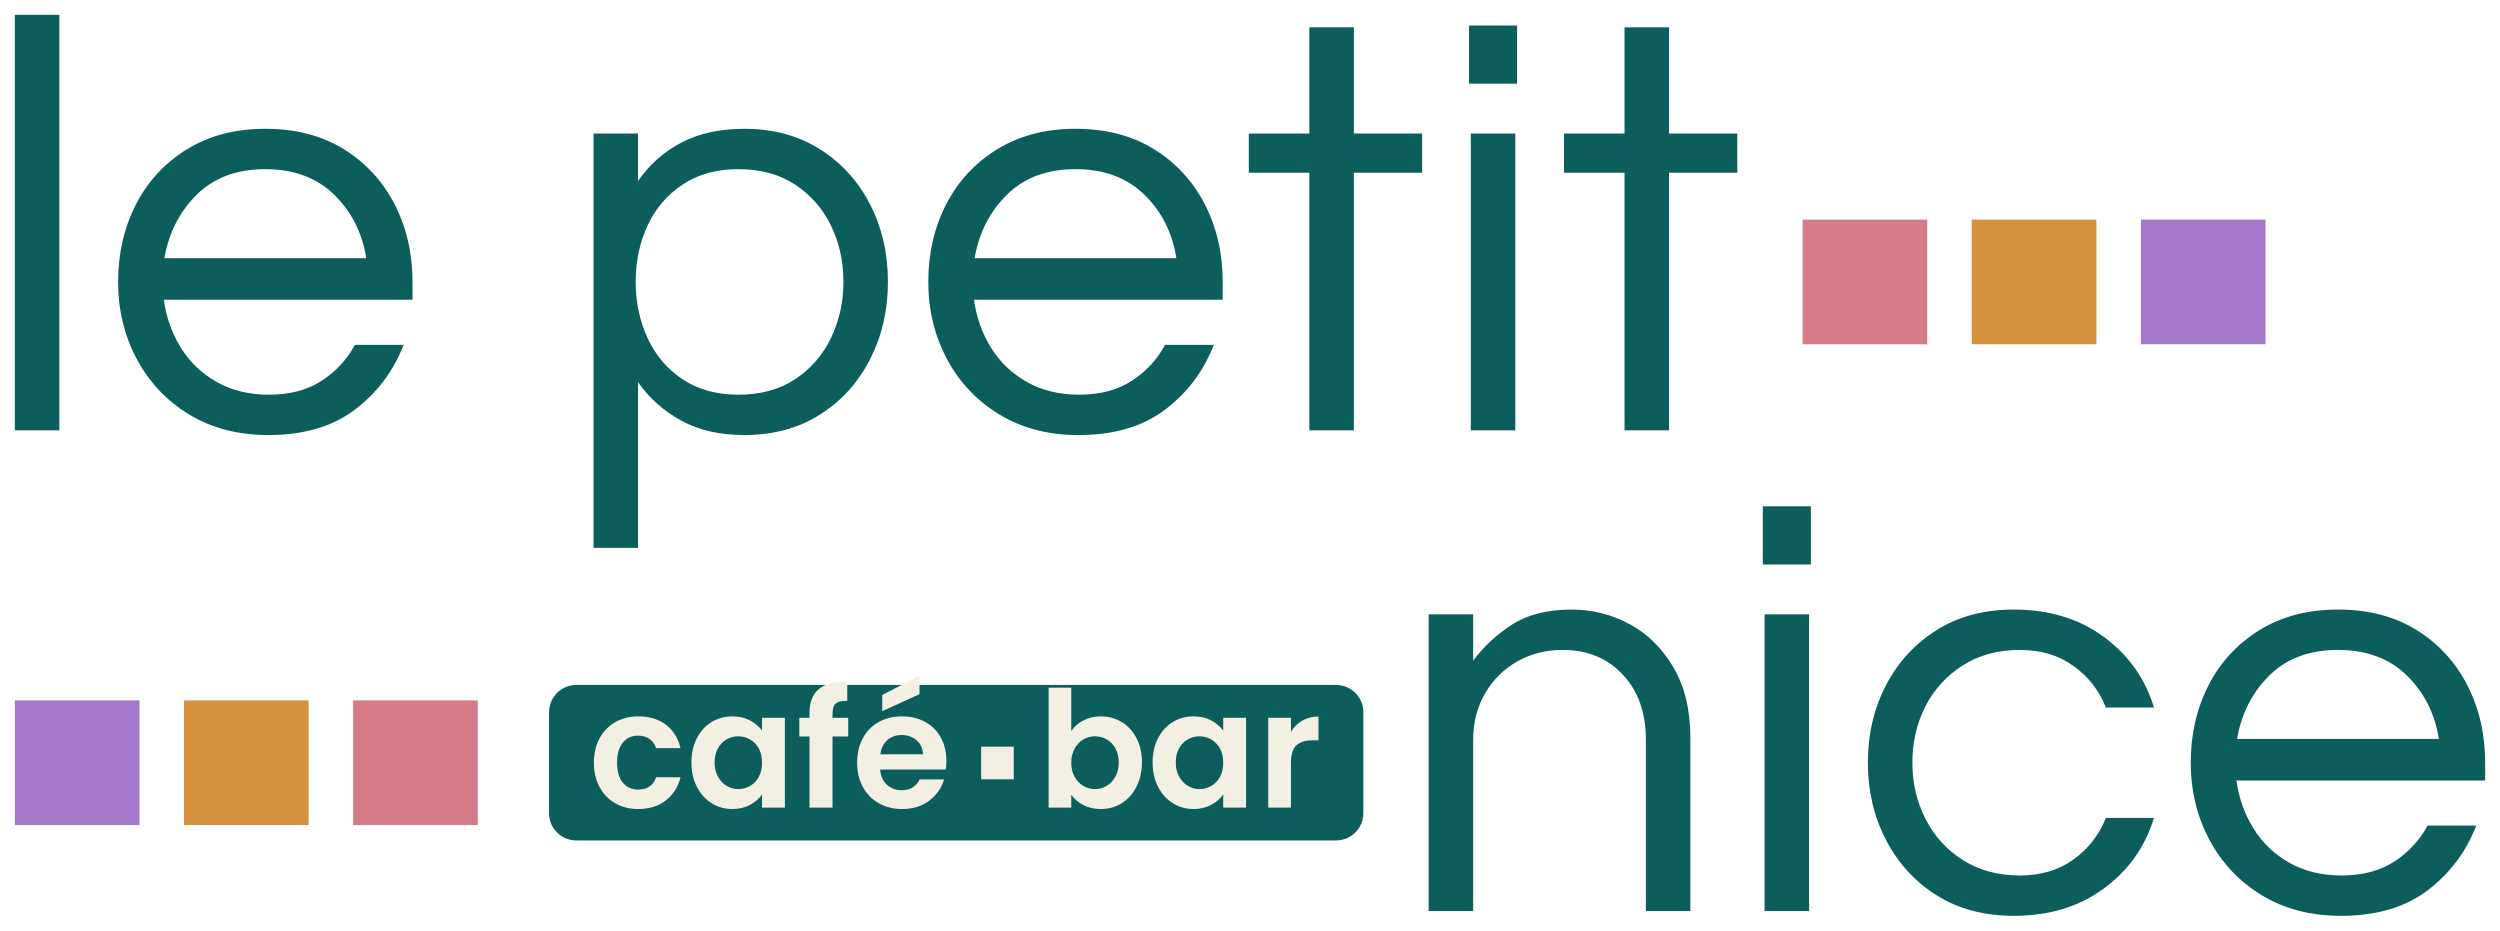
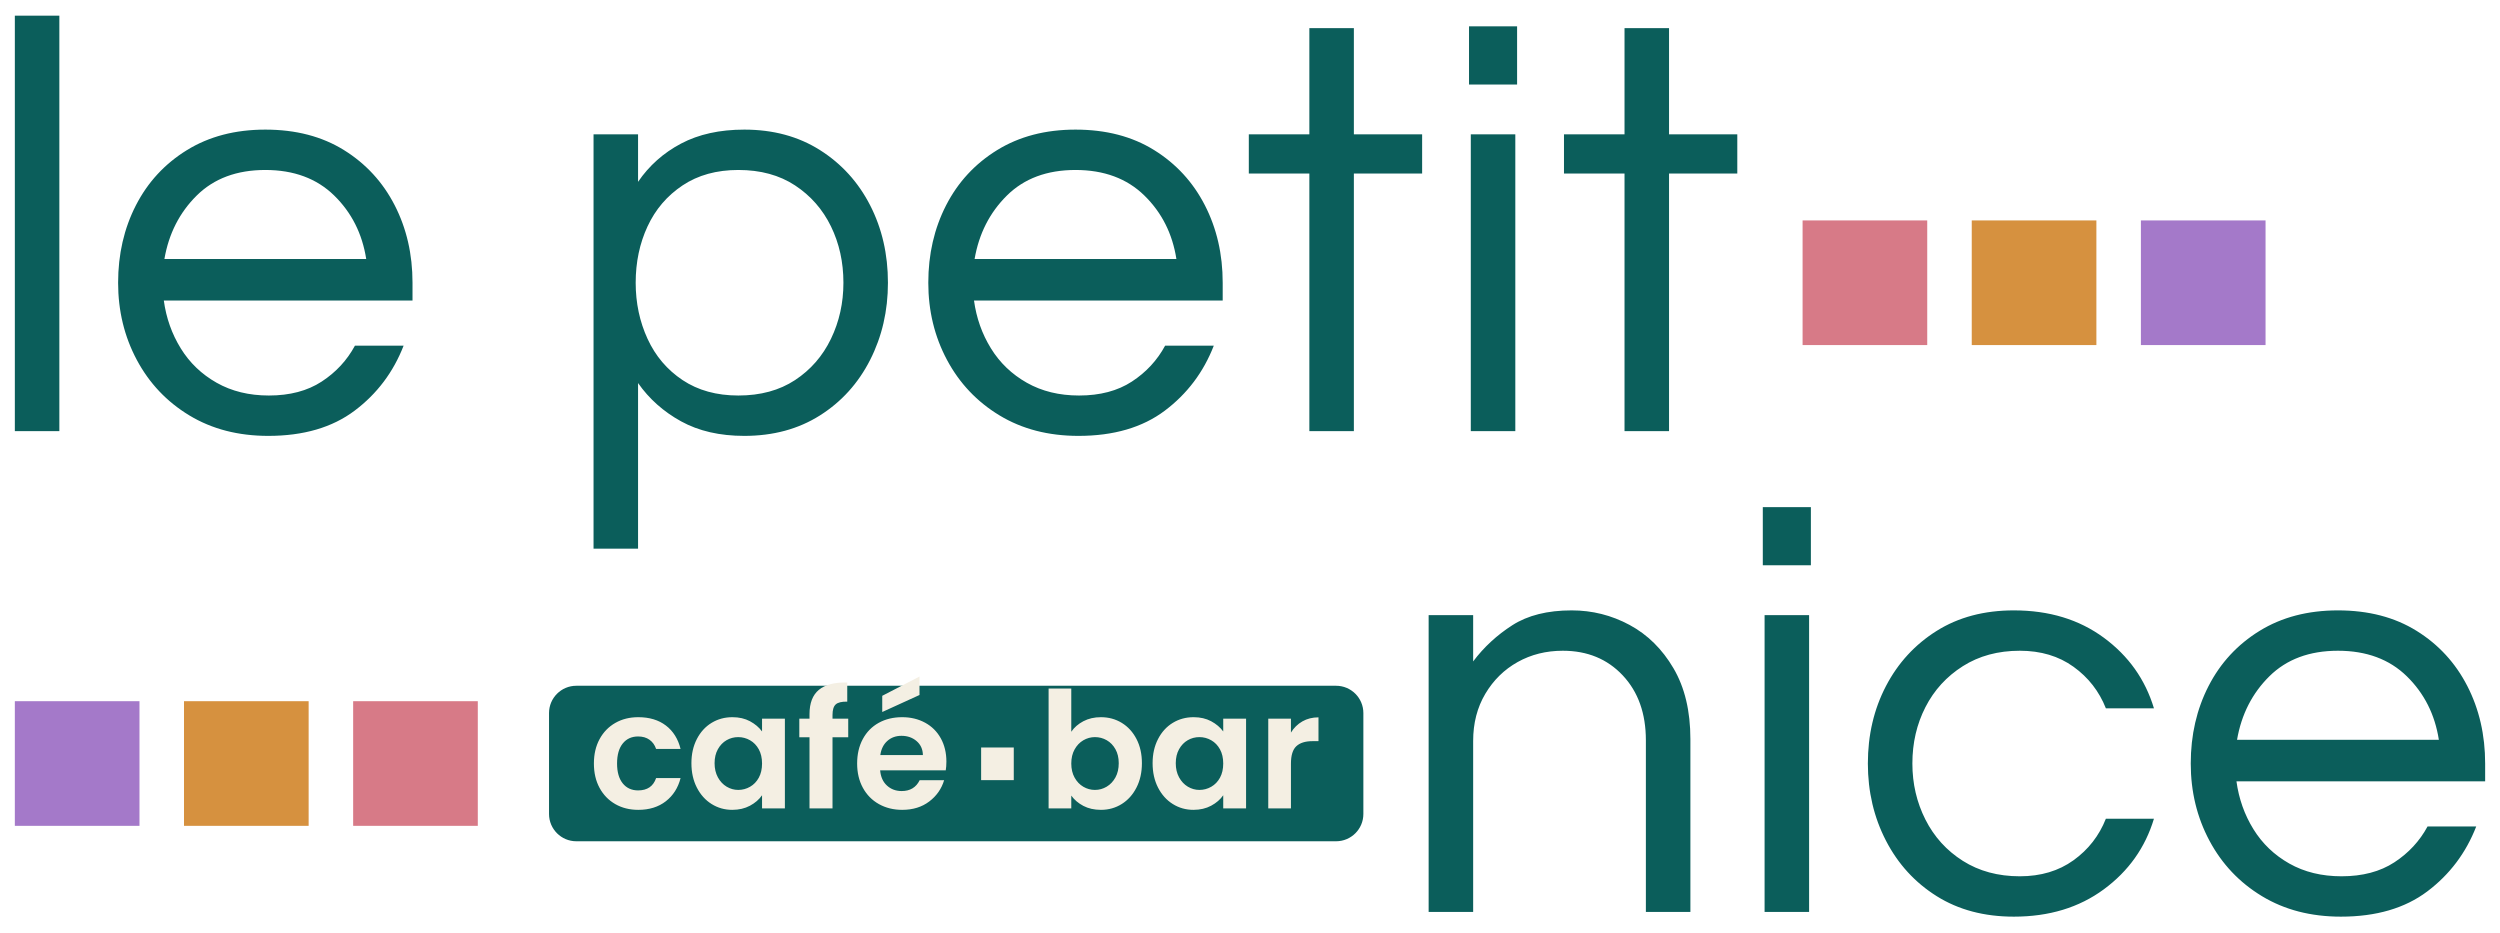
- <svg xmlns="http://www.w3.org/2000/svg" viewBox="40 -725 4212 1568">
+ <svg xmlns="http://www.w3.org/2000/svg" width="421" height="157" viewBox="40 -725 4212 1568">
  <path fill="#0b5e5b" d="M65.0 0.0V-700.0H140.0V0.0ZM492.0 8.0Q416.0 8.0 359.0 -26.5Q302.0 -61.0 270.5 -120.0Q239.0 -179.0 239.0 -250.0Q239.0 -322.0 269.0 -380.5Q299.0 -439.0 355.0 -473.5Q411.0 -508.0 487.0 -508.0Q564.0 -508.0 619.5 -473.5Q675.0 -439.0 705.0 -380.5Q735.0 -322.0 735.0 -250.0V-220.0H316.0Q322.0 -176.0 344.5 -139.5Q367.0 -103.0 405.0 -81.5Q443.0 -60.0 493.0 -60.0Q546.0 -60.0 582.0 -83.5Q618.0 -107.0 638.0 -144.0H720.0Q694.0 -77.0 637.5 -34.5Q581.0 8.0 492.0 8.0ZM317.0 -290.0H657.0Q647.0 -354.0 603.0 -397.0Q559.0 -440.0 487.0 -440.0Q415.0 -440.0 371.5 -397.0Q328.0 -354.0 317.0 -290.0ZM1040.0 198.0V-500.0H1115.0V-420.0Q1143.0 -461.0 1187.5 -484.5Q1232.0 -508.0 1294.0 -508.0Q1367.0 -508.0 1421.5 -473.5Q1476.0 -439.0 1506.0 -380.5Q1536.0 -322.0 1536.0 -250.0Q1536.0 -179.0 1506.0 -120.0Q1476.0 -61.0 1421.5 -26.5Q1367.0 8.0 1294.0 8.0Q1232.0 8.0 1187.5 -16.5Q1143.0 -41.0 1115.0 -81.0V198.0ZM1284.0 -60.0Q1340.0 -60.0 1379.5 -86.0Q1419.0 -112.0 1440.0 -155.5Q1461.0 -199.0 1461.0 -250.0Q1461.0 -302.0 1440.0 -345.0Q1419.0 -388.0 1379.5 -414.0Q1340.0 -440.0 1284.0 -440.0Q1229.0 -440.0 1190.0 -414.0Q1151.0 -388.0 1131.0 -345.0Q1111.0 -302.0 1111.0 -250.0Q1111.0 -199.0 1131.0 -155.5Q1151.0 -112.0 1190.0 -86.0Q1229.0 -60.0 1284.0 -60.0ZM1857.0 8.0Q1781.0 8.0 1724.0 -26.5Q1667.0 -61.0 1635.5 -120.0Q1604.0 -179.0 1604.0 -250.0Q1604.0 -322.0 1634.0 -380.5Q1664.0 -439.0 1720.0 -473.5Q1776.0 -508.0 1852.0 -508.0Q1929.0 -508.0 1984.5 -473.5Q2040.0 -439.0 2070.0 -380.5Q2100.0 -322.0 2100.0 -250.0V-220.0H1681.0Q1687.0 -176.0 1709.5 -139.5Q1732.0 -103.0 1770.0 -81.5Q1808.0 -60.0 1858.0 -60.0Q1911.0 -60.0 1947.0 -83.5Q1983.0 -107.0 2003.0 -144.0H2085.0Q2059.0 -77.0 2002.5 -34.5Q1946.0 8.0 1857.0 8.0ZM1682.0 -290.0H2022.0Q2012.0 -354.0 1968.0 -397.0Q1924.0 -440.0 1852.0 -440.0Q1780.0 -440.0 1736.5 -397.0Q1693.0 -354.0 1682.0 -290.0ZM2246.0 0.0V-434.0H2144.0V-500.0H2246.0V-679.0H2321.0V-500.0H2436.0V-434.0H2321.0V0.0ZM2515.0 -584.0V-682.0H2596.0V-584.0ZM2518.0 0.0V-500.0H2593.0V0.0ZM2777.0 0.0V-434.0H2675.0V-500.0H2777.0V-679.0H2852.0V-500.0H2967.0V-434.0H2852.0V0.0ZM2446.975 810.0V310.0H2521.975V388.0Q2548.975 352.0 2587.975 327.0Q2626.975 302.0 2687.975 302.0Q2739.975 302.0 2785.475 326.5Q2830.975 351.0 2859.475 399.5Q2887.975 448.0 2887.975 519.0V810.0H2812.975V521.0Q2812.975 453.0 2773.975 411.5Q2734.975 370.0 2672.975 370.0Q2630.975 370.0 2596.975 389.0Q2562.975 408.0 2542.475 442.5Q2521.975 477.0 2521.975 522.0V810.0ZM3009.975 226.0V128.0H3090.975V226.0ZM3012.975 810.0V310.0H3087.975V810.0ZM3432.975 818.0Q3357.975 818.0 3302.975 783.5Q3247.975 749.0 3217.475 690.0Q3186.975 631.0 3186.975 560.0Q3186.975 488.0 3217.475 429.5Q3247.975 371.0 3302.975 336.5Q3357.975 302.0 3432.975 302.0Q3521.975 302.0 3584.475 348.0Q3646.975 394.0 3668.975 467.0H3587.975Q3570.975 424.0 3533.475 397.0Q3495.975 370.0 3442.975 370.0Q3387.975 370.0 3346.975 396.0Q3305.975 422.0 3283.975 465.0Q3261.975 508.0 3261.975 560.0Q3261.975 611.0 3283.975 654.5Q3305.975 698.0 3346.975 724.0Q3387.975 750.0 3442.975 750.0Q3495.975 750.0 3533.475 723.0Q3570.975 696.0 3587.975 653.0H3668.975Q3646.975 726.0 3584.475 772.0Q3521.975 818.0 3432.975 818.0ZM3983.975 818.0Q3907.975 818.0 3850.975 783.5Q3793.975 749.0 3762.475 690.0Q3730.975 631.0 3730.975 560.0Q3730.975 488.0 3760.975 429.5Q3790.975 371.0 3846.975 336.5Q3902.975 302.0 3978.975 302.0Q4055.975 302.0 4111.475 336.5Q4166.975 371.0 4196.975 429.5Q4226.975 488.0 4226.975 560.0V590.0H3807.975Q3813.975 634.0 3836.475 670.5Q3858.975 707.0 3896.975 728.5Q3934.975 750.0 3984.975 750.0Q4037.975 750.0 4073.975 726.5Q4109.975 703.0 4129.975 666.0H4211.975Q4185.975 733.0 4129.475 775.5Q4072.975 818.0 3983.975 818.0ZM3808.975 520.0H4148.975Q4138.975 456.0 4094.975 413.0Q4050.975 370.0 3978.975 370.0Q3906.975 370.0 3863.475 413.0Q3819.975 456.0 3808.975 520.0Z" />
  <rect x="3077" y="-355" width="210" height="210" fill="#d77a87" />
  <rect x="3362" y="-355" width="210" height="210" fill="#d6913f" />
  <rect x="3647" y="-355" width="210" height="210" fill="#a479c9" />
  <rect x="65" y="455" width="210" height="210" fill="#a479c9" />
  <rect x="350" y="455" width="210" height="210" fill="#d6913f" />
  <rect x="635" y="455" width="210" height="210" fill="#d77a87" />
  <rect x="965" y="429" width="1372" height="262" rx="46" fill="#0b5e5b" />
  <path fill="#f4efe3" d="M1115.381 481.944Q1143.492 481.944 1161.915 495.999Q1180.337 510.055 1186.614 535.437H1145.403Q1142.128 525.612 1134.349 520.017Q1126.571 514.422 1115.108 514.422Q1098.733 514.422 1089.181 526.294Q1079.628 538.166 1079.628 560.0Q1079.628 581.561 1089.181 593.433Q1098.733 605.305 1115.108 605.305Q1138.307 605.305 1145.403 584.563H1186.614Q1180.337 609.126 1161.778 623.591Q1143.219 638.056 1115.381 638.056Q1093.547 638.056 1076.626 628.368Q1059.705 618.679 1050.152 601.075Q1040.6 583.471 1040.6 560.0Q1040.6 536.529 1050.152 518.925Q1059.705 501.321 1076.626 491.632Q1093.547 481.944 1115.381 481.944ZM1273.95 481.944Q1290.871 481.944 1303.562 488.767Q1316.253 495.59 1323.895 505.961V484.4H1362.378V635.6H1323.895V613.493Q1316.526 624.137 1303.562 631.097Q1290.599 638.056 1273.677 638.056Q1254.573 638.056 1238.879 628.231Q1223.186 618.406 1214.043 600.529Q1204.9 582.653 1204.9 559.454Q1204.9 536.529 1214.043 518.788Q1223.186 501.048 1238.879 491.496Q1254.573 481.944 1273.95 481.944ZM1283.775 515.513Q1273.131 515.513 1264.125 520.699Q1255.118 525.884 1249.523 535.846Q1243.929 545.808 1243.929 559.454Q1243.929 573.1 1249.523 583.335Q1255.118 593.57 1264.261 599.028Q1273.404 604.487 1283.775 604.487Q1294.419 604.487 1303.699 599.165Q1312.978 593.843 1318.437 583.881Q1323.895 573.919 1323.895 560.0Q1323.895 546.081 1318.437 536.119Q1312.978 526.157 1303.699 520.835Q1294.419 515.513 1283.775 515.513ZM1469.091 515.786H1442.617V635.6H1403.862V515.786H1386.668V484.4H1403.862V476.758Q1403.862 448.92 1419.692 435.819Q1435.521 422.719 1467.453 423.538V455.743Q1453.534 455.47 1448.076 460.383Q1442.617 465.295 1442.617 478.123V484.4H1469.091ZM1633.391 571.463H1522.857Q1524.222 587.838 1534.32 597.118Q1544.418 606.397 1559.156 606.397Q1580.444 606.397 1589.451 588.111H1630.662Q1624.112 609.945 1605.553 624.001Q1586.994 638.056 1559.975 638.056Q1538.141 638.056 1520.81 628.368Q1503.479 618.679 1493.791 600.939Q1484.102 583.199 1484.102 560.0Q1484.102 536.529 1493.654 518.788Q1503.206 501.048 1520.401 491.496Q1537.595 481.944 1559.975 481.944Q1581.536 481.944 1598.594 491.223Q1615.651 500.503 1625.067 517.56Q1634.483 534.618 1634.483 556.725Q1634.483 564.913 1633.391 571.463ZM1594.909 545.808Q1594.636 531.07 1584.265 522.2Q1573.894 513.33 1558.883 513.33Q1544.691 513.33 1535.002 521.927Q1525.313 530.524 1523.13 545.808ZM1589.178 444.553 1526.405 473.21V445.918L1589.178 413.44ZM1894.838 481.944Q1914.215 481.944 1929.908 491.496Q1945.601 501.048 1954.744 518.652Q1963.887 536.256 1963.887 559.454Q1963.887 582.653 1954.744 600.529Q1945.601 618.406 1929.908 628.231Q1914.215 638.056 1894.838 638.056Q1877.916 638.056 1865.225 631.37Q1852.534 624.683 1844.892 614.039V635.6H1806.683V433.636H1844.892V506.507Q1852.261 495.59 1865.225 488.767Q1878.189 481.944 1894.838 481.944ZM1884.739 515.513Q1874.368 515.513 1865.225 520.835Q1856.082 526.157 1850.487 536.256Q1844.892 546.354 1844.892 560.0Q1844.892 573.646 1850.487 583.744Q1856.082 593.843 1865.225 599.165Q1874.368 604.487 1884.739 604.487Q1895.383 604.487 1904.526 599.028Q1913.669 593.57 1919.264 583.471Q1924.859 573.373 1924.859 559.454Q1924.859 545.808 1919.264 535.846Q1913.669 525.884 1904.526 520.699Q1895.383 515.513 1884.739 515.513ZM2050.95 481.944Q2067.871 481.944 2080.562 488.767Q2093.253 495.59 2100.895 505.961V484.4H2139.378V635.6H2100.895V613.493Q2093.526 624.137 2080.562 631.097Q2067.599 638.056 2050.677 638.056Q2031.573 638.056 2015.879 628.231Q2000.186 618.406 1991.043 600.529Q1981.9 582.653 1981.9 559.454Q1981.9 536.529 1991.043 518.788Q2000.186 501.048 2015.879 491.496Q2031.573 481.944 2050.95 481.944ZM2060.775 515.513Q2050.131 515.513 2041.125 520.699Q2032.118 525.884 2026.523 535.846Q2020.929 545.808 2020.929 559.454Q2020.929 573.1 2026.523 583.335Q2032.118 593.57 2041.261 599.028Q2050.404 604.487 2060.775 604.487Q2071.419 604.487 2080.699 599.165Q2089.978 593.843 2095.437 583.881Q2100.895 573.919 2100.895 560.0Q2100.895 546.081 2095.437 536.119Q2089.978 526.157 2080.699 520.835Q2071.419 515.513 2060.775 515.513ZM2261.375 482.217V522.336H2251.277Q2233.264 522.336 2224.121 530.797Q2214.978 539.258 2214.978 560.273V635.6H2176.768V484.4H2214.978V507.871Q2222.347 495.863 2234.219 489.04Q2246.091 482.217 2261.375 482.217Z" />
  <rect x="1693" y="533" width="55" height="55" fill="#f4efe3" />
</svg>
